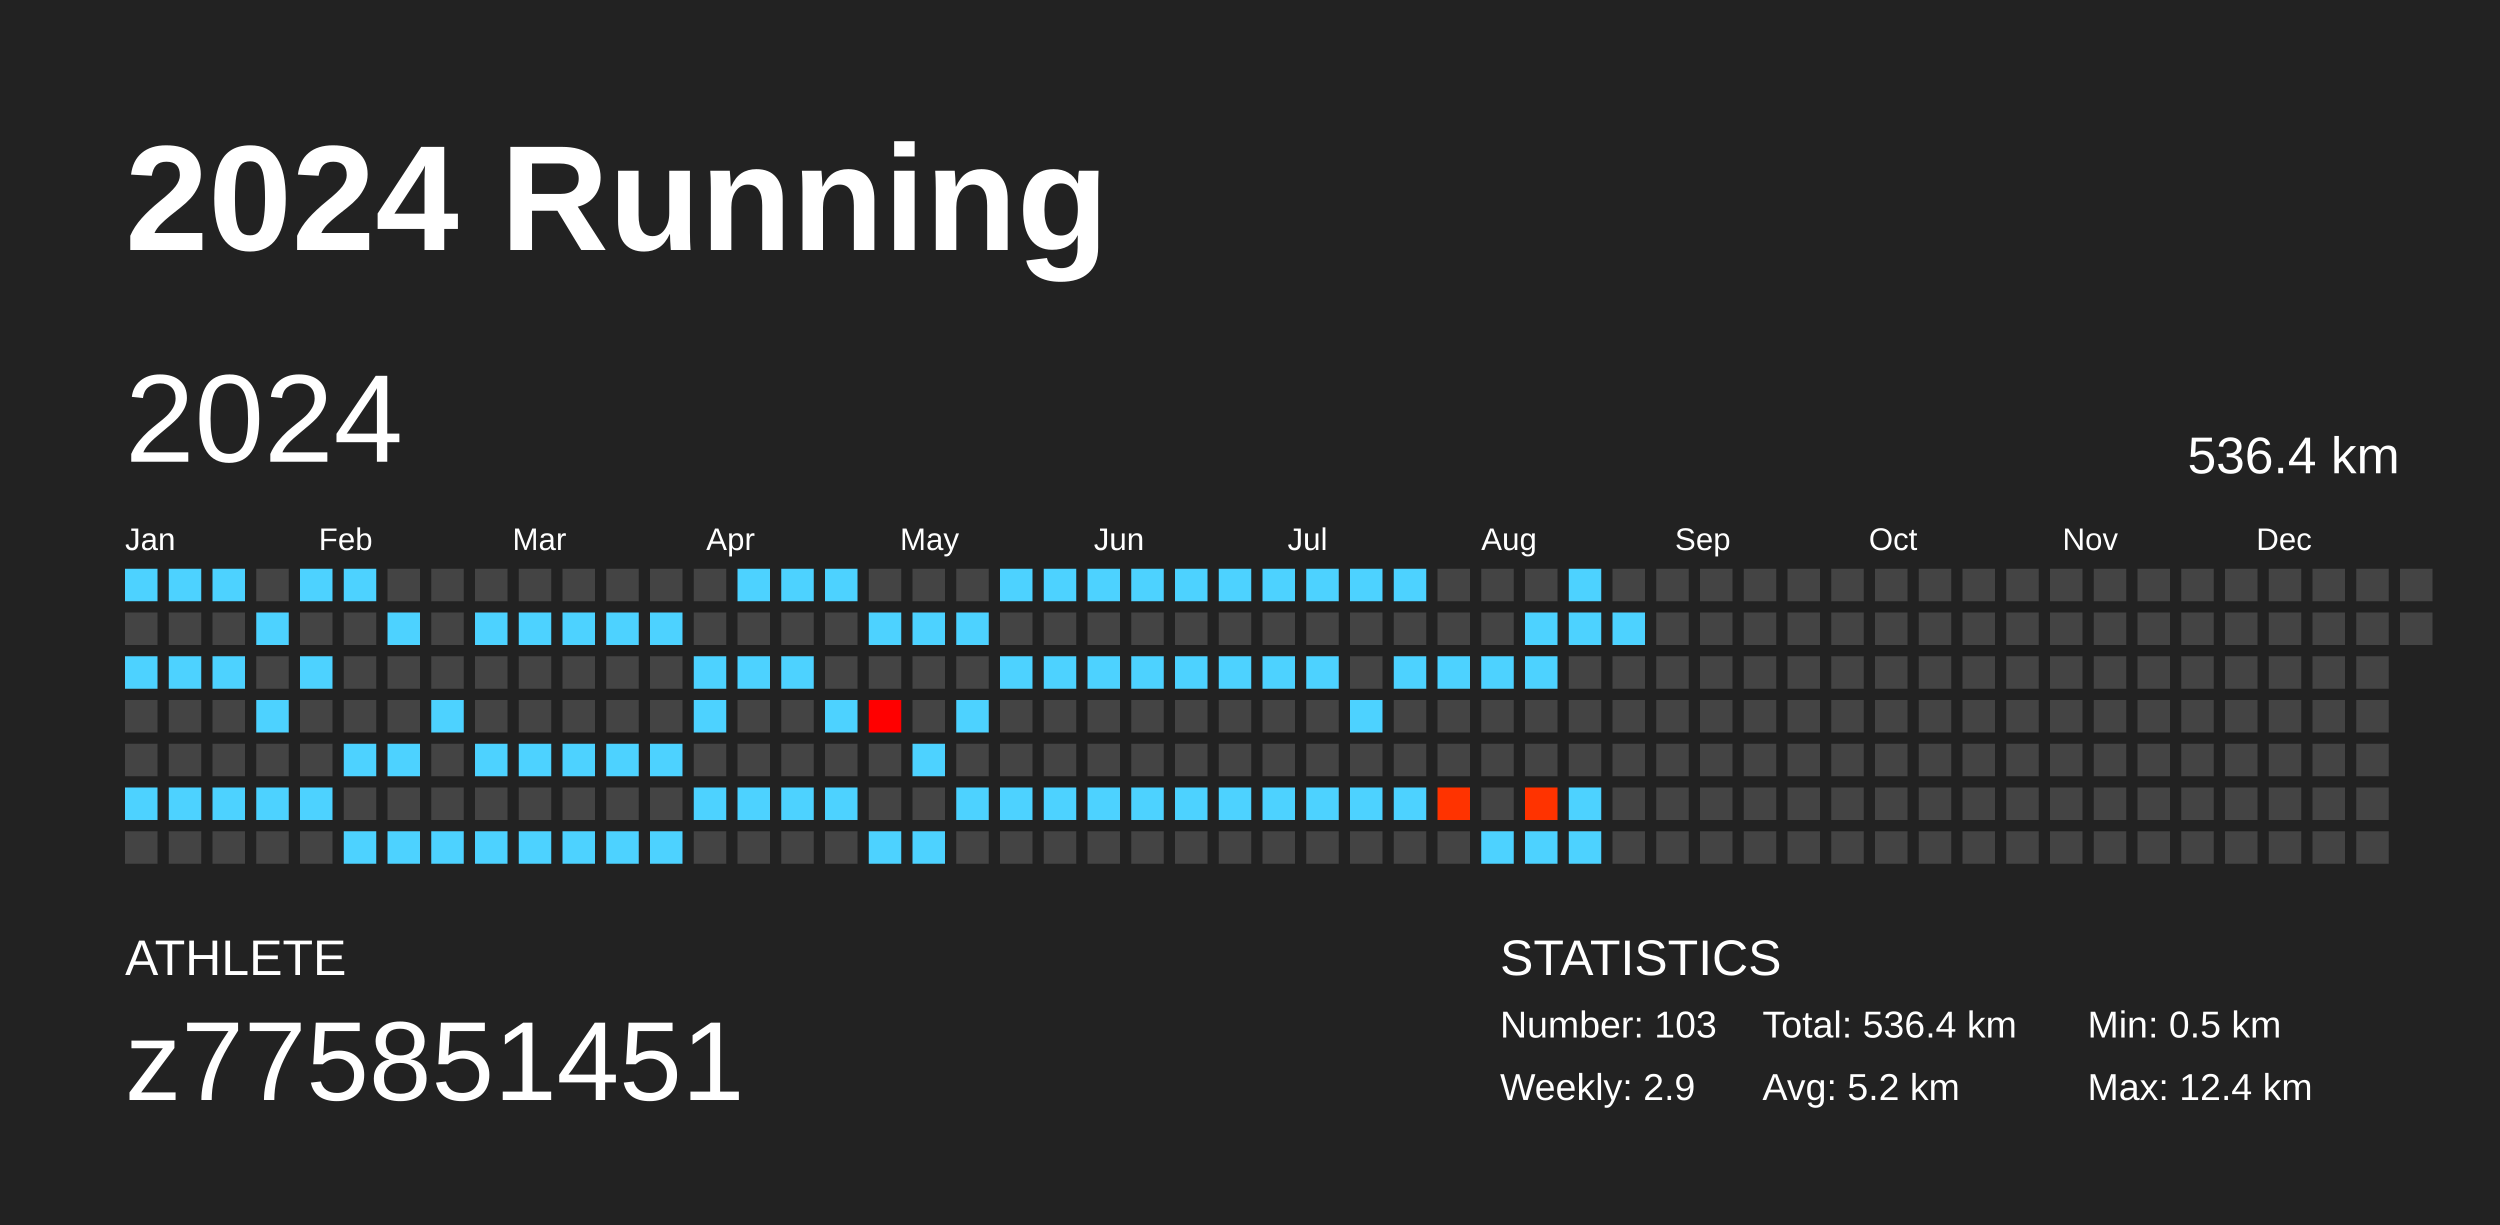
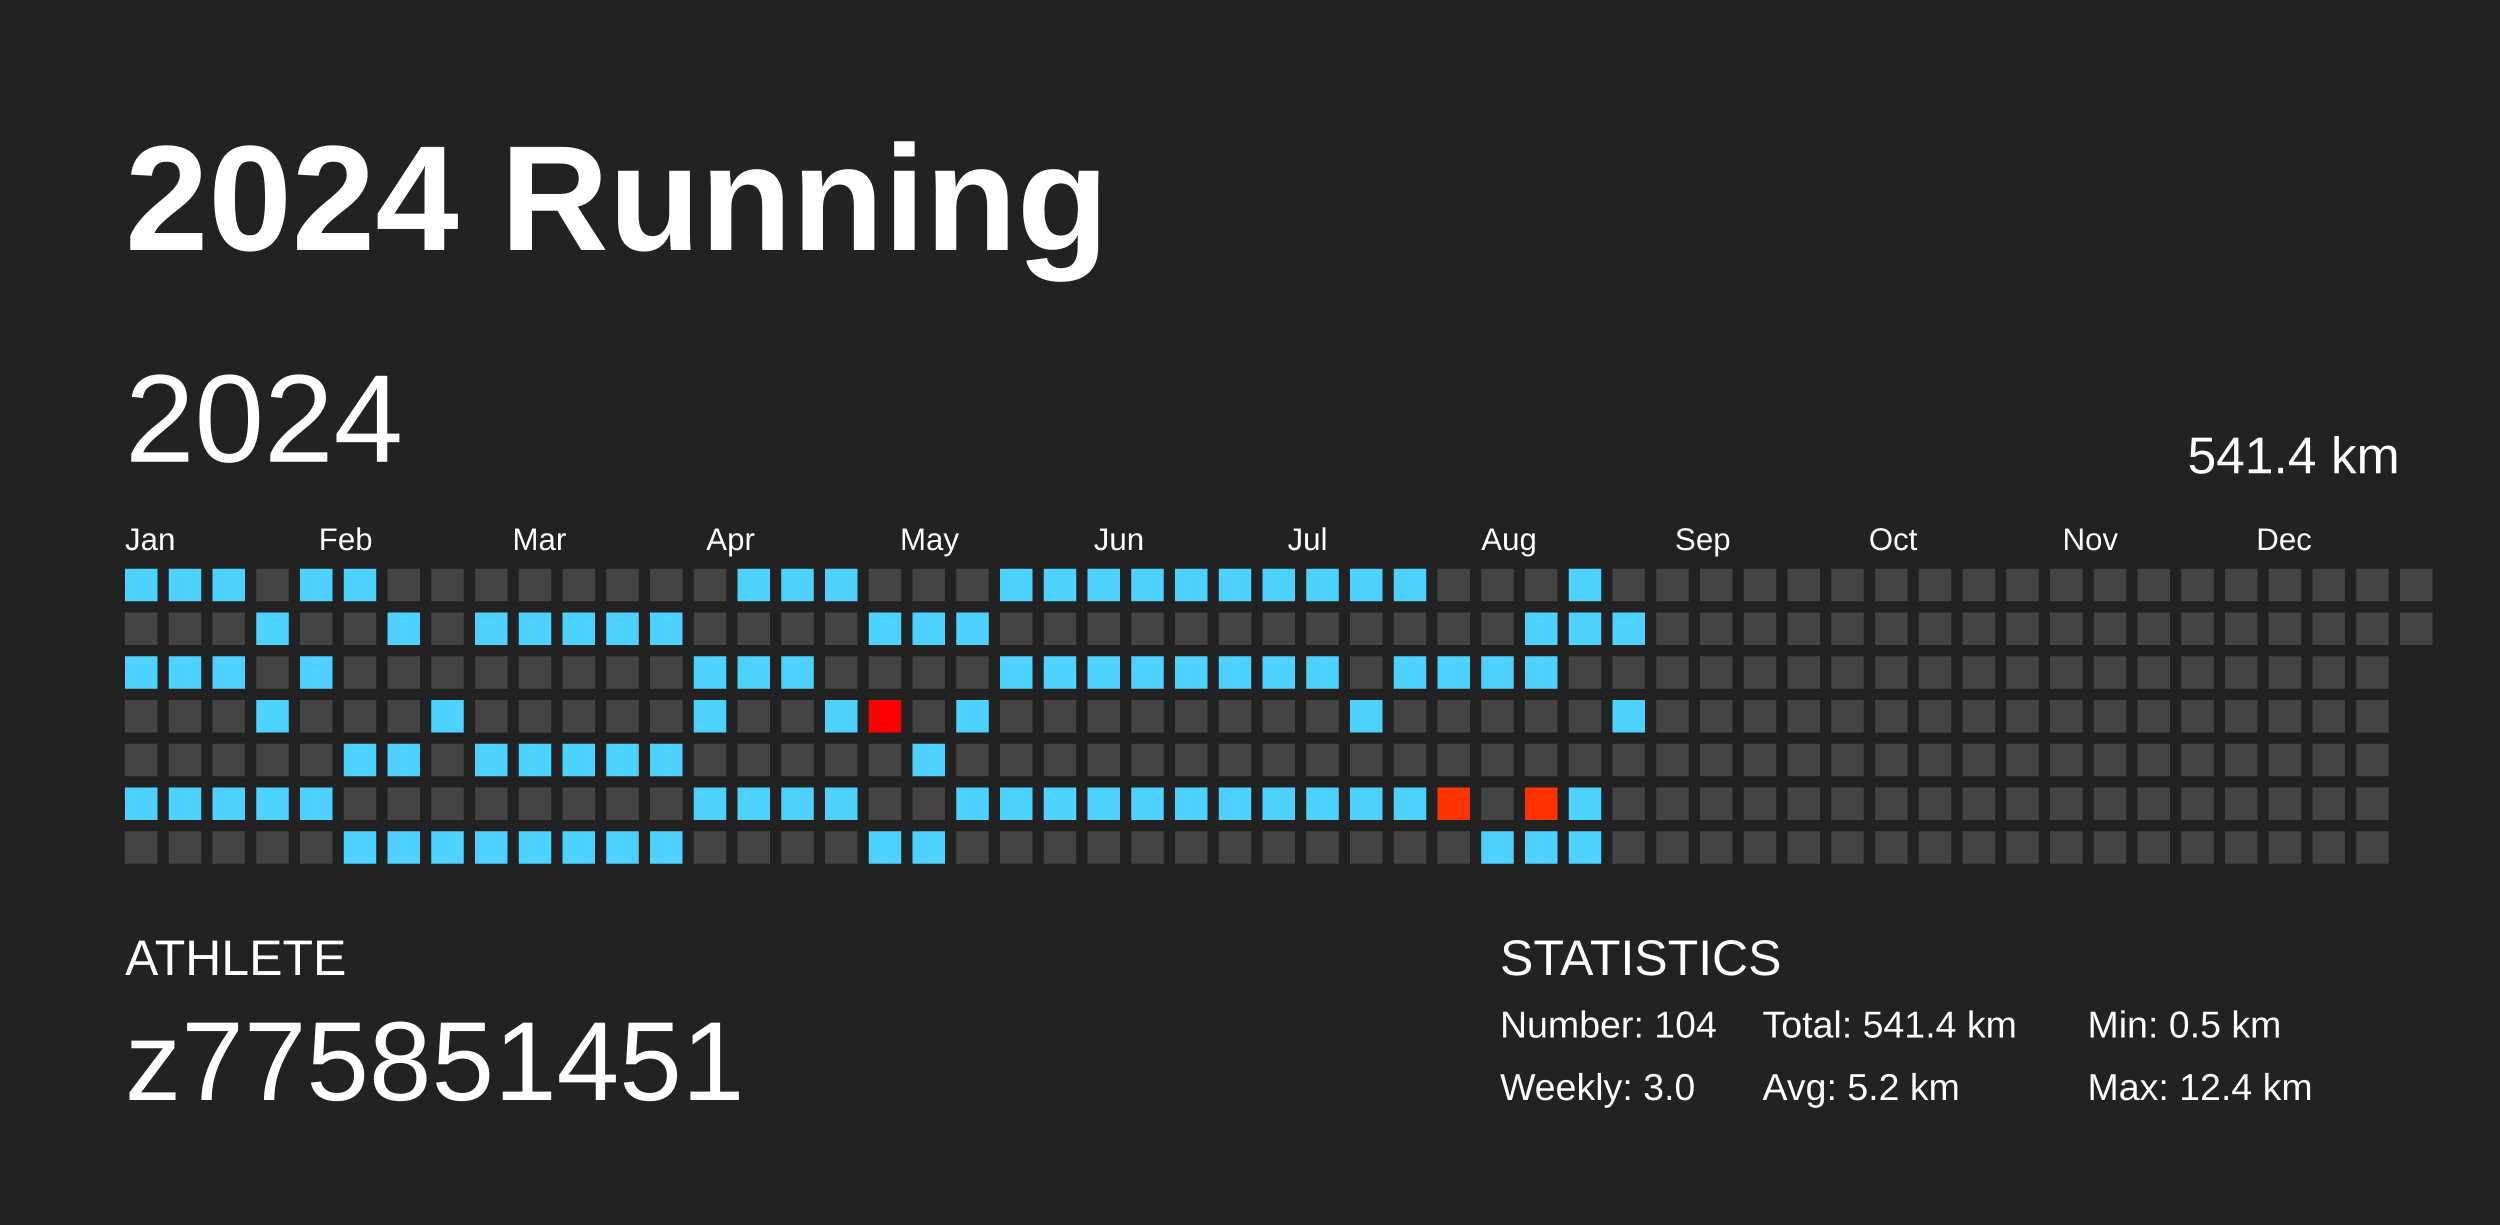
<svg xmlns="http://www.w3.org/2000/svg" baseProfile="full" height="98mm" version="1.1" viewBox="0,0,200,98" width="200mm">
  <defs />
  <rect fill="#222222" height="98" width="200" x="0" y="0" />
  <text fill="#FFFFFF" style="font-size:12px; font-family:Arial; font-weight:bold;" x="10" y="20">2024 Running</text>
  <text fill="#FFFFFF" style="font-size:4px; font-family:Arial" x="10" y="78">ATHLETE</text>
  <text fill="#FFFFFF" style="font-size:9px; font-family:Arial" x="10" y="88">z775851451</text>
  <text fill="#FFFFFF" style="font-size:4px; font-family:Arial" x="120" y="78">STATISTICS</text>
-   <text fill="#FFFFFF" style="font-size:3px; font-family:Arial" x="120" y="83">Number: 103</text>
-   <text fill="#FFFFFF" style="font-size:3px; font-family:Arial" x="120" y="88">Weekly: 2.9</text>
-   <text fill="#FFFFFF" style="font-size:3px; font-family:Arial" x="141" y="83">Total: 536.4 km</text>
+   <text fill="#FFFFFF" style="font-size:3px; font-family:Arial" x="120" y="83">Number: 104</text>
+   <text fill="#FFFFFF" style="font-size:3px; font-family:Arial" x="120" y="88">Weekly: 3.0</text>
+   <text fill="#FFFFFF" style="font-size:3px; font-family:Arial" x="141" y="83">Total: 541.4 km</text>
  <text fill="#FFFFFF" style="font-size:3px; font-family:Arial" x="141" y="88">Avg: 5.2 km</text>
  <text fill="#FFFFFF" style="font-size:3px; font-family:Arial" x="167" y="83">Min: 0.5 km</text>
  <text fill="#FFFFFF" style="font-size:3px; font-family:Arial" x="167" y="88">Max: 12.4 km</text>
  <text dominant-baseline="hanging" fill="#FFFFFF" style="font-size:10.0px; font-family:Arial;" x="10" y="30">2024</text>
-   <text dominant-baseline="hanging" fill="#FFFFFF" style="font-size:4.125px; font-family:Arial;" x="175" y="35">536.4 km</text>
+   <text dominant-baseline="hanging" fill="#FFFFFF" style="font-size:4.125px; font-family:Arial;" x="175" y="35">541.4 km</text>
  <text fill="#FFFFFF" style="font-size:2.5px; font-family:Arial" x="10.0" y="44">Jan</text>
  <text fill="#FFFFFF" style="font-size:2.5px; font-family:Arial" x="25.5" y="44">Feb</text>
  <text fill="#FFFFFF" style="font-size:2.5px; font-family:Arial" x="41.0" y="44">Mar</text>
  <text fill="#FFFFFF" style="font-size:2.5px; font-family:Arial" x="56.5" y="44">Apr</text>
  <text fill="#FFFFFF" style="font-size:2.5px; font-family:Arial" x="72.0" y="44">May</text>
  <text fill="#FFFFFF" style="font-size:2.5px; font-family:Arial" x="87.5" y="44">Jun</text>
  <text fill="#FFFFFF" style="font-size:2.5px; font-family:Arial" x="103.0" y="44">Jul</text>
  <text fill="#FFFFFF" style="font-size:2.5px; font-family:Arial" x="118.5" y="44">Aug</text>
  <text fill="#FFFFFF" style="font-size:2.5px; font-family:Arial" x="134.0" y="44">Sep</text>
  <text fill="#FFFFFF" style="font-size:2.5px; font-family:Arial" x="149.5" y="44">Oct</text>
  <text fill="#FFFFFF" style="font-size:2.5px; font-family:Arial" x="165.0" y="44">Nov</text>
  <text fill="#FFFFFF" style="font-size:2.5px; font-family:Arial" x="180.5" y="44">Dec</text>
  <rect fill="#4dd2ff" height="2.6" width="2.6" x="10.0" y="45.5" />
  <rect fill="#444444" height="2.6" width="2.6" x="10.0" y="49.0" />
  <rect fill="#4dd2ff" height="2.6" width="2.6" x="10.0" y="52.5" />
  <rect fill="#444444" height="2.6" width="2.6" x="10.0" y="56.0" />
  <rect fill="#444444" height="2.6" width="2.6" x="10.0" y="59.5" />
  <rect fill="#4dd2ff" height="2.6" width="2.6" x="10.0" y="63.0" />
  <rect fill="#444444" height="2.6" width="2.6" x="10.0" y="66.5" />
  <rect fill="#4dd2ff" height="2.6" width="2.6" x="13.5" y="45.5" />
  <rect fill="#444444" height="2.6" width="2.6" x="13.5" y="49.0" />
  <rect fill="#4dd2ff" height="2.6" width="2.6" x="13.5" y="52.5" />
  <rect fill="#444444" height="2.6" width="2.6" x="13.5" y="56.0" />
  <rect fill="#444444" height="2.6" width="2.6" x="13.5" y="59.5" />
  <rect fill="#4dd2ff" height="2.6" width="2.6" x="13.5" y="63.0" />
  <rect fill="#444444" height="2.6" width="2.6" x="13.5" y="66.5" />
  <rect fill="#4dd2ff" height="2.6" width="2.6" x="17.0" y="45.5" />
  <rect fill="#444444" height="2.6" width="2.6" x="17.0" y="49.0" />
  <rect fill="#4dd2ff" height="2.6" width="2.6" x="17.0" y="52.5" />
  <rect fill="#444444" height="2.6" width="2.6" x="17.0" y="56.0" />
  <rect fill="#444444" height="2.6" width="2.6" x="17.0" y="59.5" />
  <rect fill="#4dd2ff" height="2.6" width="2.6" x="17.0" y="63.0" />
  <rect fill="#444444" height="2.6" width="2.6" x="17.0" y="66.5" />
  <rect fill="#444444" height="2.6" width="2.6" x="20.5" y="45.5" />
  <rect fill="#4dd2ff" height="2.6" width="2.6" x="20.5" y="49.0" />
  <rect fill="#444444" height="2.6" width="2.6" x="20.5" y="52.5" />
  <rect fill="#4dd2ff" height="2.6" width="2.6" x="20.5" y="56.0" />
  <rect fill="#444444" height="2.6" width="2.6" x="20.5" y="59.5" />
  <rect fill="#4dd2ff" height="2.6" width="2.6" x="20.5" y="63.0" />
  <rect fill="#444444" height="2.6" width="2.6" x="20.5" y="66.5" />
  <rect fill="#4dd2ff" height="2.6" width="2.6" x="24.0" y="45.5" />
  <rect fill="#444444" height="2.6" width="2.6" x="24.0" y="49.0" />
  <rect fill="#4dd2ff" height="2.6" width="2.6" x="24.0" y="52.5" />
  <rect fill="#444444" height="2.6" width="2.6" x="24.0" y="56.0" />
  <rect fill="#444444" height="2.6" width="2.6" x="24.0" y="59.5" />
  <rect fill="#4dd2ff" height="2.6" width="2.6" x="24.0" y="63.0" />
  <rect fill="#444444" height="2.6" width="2.6" x="24.0" y="66.5" />
  <rect fill="#4dd2ff" height="2.6" width="2.6" x="27.5" y="45.5" />
  <rect fill="#444444" height="2.6" width="2.6" x="27.5" y="49.0" />
  <rect fill="#444444" height="2.6" width="2.6" x="27.5" y="52.5" />
  <rect fill="#444444" height="2.6" width="2.6" x="27.5" y="56.0" />
  <rect fill="#4dd2ff" height="2.6" width="2.6" x="27.5" y="59.5" />
  <rect fill="#444444" height="2.6" width="2.6" x="27.5" y="63.0" />
  <rect fill="#4dd2ff" height="2.6" width="2.6" x="27.5" y="66.5" />
  <rect fill="#444444" height="2.6" width="2.6" x="31.0" y="45.5" />
  <rect fill="#4dd2ff" height="2.6" width="2.6" x="31.0" y="49.0" />
  <rect fill="#444444" height="2.6" width="2.6" x="31.0" y="52.5" />
  <rect fill="#444444" height="2.6" width="2.6" x="31.0" y="56.0" />
  <rect fill="#4dd2ff" height="2.6" width="2.6" x="31.0" y="59.5" />
  <rect fill="#444444" height="2.6" width="2.6" x="31.0" y="63.0" />
  <rect fill="#4dd2ff" height="2.6" width="2.6" x="31.0" y="66.5" />
  <rect fill="#444444" height="2.6" width="2.6" x="34.5" y="45.5" />
  <rect fill="#444444" height="2.6" width="2.6" x="34.5" y="49.0" />
  <rect fill="#444444" height="2.6" width="2.6" x="34.5" y="52.5" />
  <rect fill="#4dd2ff" height="2.6" width="2.6" x="34.5" y="56.0" />
  <rect fill="#444444" height="2.6" width="2.6" x="34.5" y="59.5" />
  <rect fill="#444444" height="2.6" width="2.6" x="34.5" y="63.0" />
  <rect fill="#4dd2ff" height="2.6" width="2.6" x="34.5" y="66.5" />
  <rect fill="#444444" height="2.6" width="2.6" x="38.0" y="45.5" />
  <rect fill="#4dd2ff" height="2.6" width="2.6" x="38.0" y="49.0" />
  <rect fill="#444444" height="2.6" width="2.6" x="38.0" y="52.5" />
  <rect fill="#444444" height="2.6" width="2.6" x="38.0" y="56.0" />
  <rect fill="#4dd2ff" height="2.6" width="2.6" x="38.0" y="59.5" />
  <rect fill="#444444" height="2.6" width="2.6" x="38.0" y="63.0" />
  <rect fill="#4dd2ff" height="2.6" width="2.6" x="38.0" y="66.5" />
  <rect fill="#444444" height="2.6" width="2.6" x="41.5" y="45.5" />
  <rect fill="#4dd2ff" height="2.6" width="2.6" x="41.5" y="49.0" />
  <rect fill="#444444" height="2.6" width="2.6" x="41.5" y="52.5" />
  <rect fill="#444444" height="2.6" width="2.6" x="41.5" y="56.0" />
  <rect fill="#4dd2ff" height="2.6" width="2.6" x="41.5" y="59.5" />
  <rect fill="#444444" height="2.6" width="2.6" x="41.5" y="63.0" />
  <rect fill="#4dd2ff" height="2.6" width="2.6" x="41.5" y="66.5" />
  <rect fill="#444444" height="2.6" width="2.6" x="45.0" y="45.5" />
  <rect fill="#4dd2ff" height="2.6" width="2.6" x="45.0" y="49.0" />
  <rect fill="#444444" height="2.6" width="2.6" x="45.0" y="52.5" />
  <rect fill="#444444" height="2.6" width="2.6" x="45.0" y="56.0" />
  <rect fill="#4dd2ff" height="2.6" width="2.6" x="45.0" y="59.5" />
  <rect fill="#444444" height="2.6" width="2.6" x="45.0" y="63.0" />
  <rect fill="#4dd2ff" height="2.6" width="2.6" x="45.0" y="66.5" />
  <rect fill="#444444" height="2.6" width="2.6" x="48.5" y="45.5" />
  <rect fill="#4dd2ff" height="2.6" width="2.6" x="48.5" y="49.0" />
  <rect fill="#444444" height="2.6" width="2.6" x="48.5" y="52.5" />
  <rect fill="#444444" height="2.6" width="2.6" x="48.5" y="56.0" />
  <rect fill="#4dd2ff" height="2.6" width="2.6" x="48.5" y="59.5" />
  <rect fill="#444444" height="2.6" width="2.6" x="48.5" y="63.0" />
  <rect fill="#4dd2ff" height="2.6" width="2.6" x="48.5" y="66.5" />
  <rect fill="#444444" height="2.6" width="2.6" x="52.0" y="45.5" />
  <rect fill="#4dd2ff" height="2.6" width="2.6" x="52.0" y="49.0" />
  <rect fill="#444444" height="2.6" width="2.6" x="52.0" y="52.5" />
  <rect fill="#444444" height="2.6" width="2.6" x="52.0" y="56.0" />
  <rect fill="#4dd2ff" height="2.6" width="2.6" x="52.0" y="59.5" />
  <rect fill="#444444" height="2.6" width="2.6" x="52.0" y="63.0" />
  <rect fill="#4dd2ff" height="2.6" width="2.6" x="52.0" y="66.5" />
  <rect fill="#444444" height="2.6" width="2.6" x="55.5" y="45.5" />
  <rect fill="#444444" height="2.6" width="2.6" x="55.5" y="49.0" />
  <rect fill="#4dd2ff" height="2.6" width="2.6" x="55.5" y="52.5" />
  <rect fill="#4dd2ff" height="2.6" width="2.6" x="55.5" y="56.0" />
  <rect fill="#444444" height="2.6" width="2.6" x="55.5" y="59.5" />
  <rect fill="#4dd2ff" height="2.6" width="2.6" x="55.5" y="63.0" />
  <rect fill="#444444" height="2.6" width="2.6" x="55.5" y="66.5" />
  <rect fill="#4dd2ff" height="2.6" width="2.6" x="59.0" y="45.5" />
  <rect fill="#444444" height="2.6" width="2.6" x="59.0" y="49.0" />
  <rect fill="#4dd2ff" height="2.6" width="2.6" x="59.0" y="52.5" />
  <rect fill="#444444" height="2.6" width="2.6" x="59.0" y="56.0" />
  <rect fill="#444444" height="2.6" width="2.6" x="59.0" y="59.5" />
  <rect fill="#4dd2ff" height="2.6" width="2.6" x="59.0" y="63.0" />
  <rect fill="#444444" height="2.6" width="2.6" x="59.0" y="66.5" />
  <rect fill="#4dd2ff" height="2.6" width="2.6" x="62.5" y="45.5" />
  <rect fill="#444444" height="2.6" width="2.6" x="62.5" y="49.0" />
  <rect fill="#4dd2ff" height="2.6" width="2.6" x="62.5" y="52.5" />
  <rect fill="#444444" height="2.6" width="2.6" x="62.5" y="56.0" />
  <rect fill="#444444" height="2.6" width="2.6" x="62.5" y="59.5" />
  <rect fill="#4dd2ff" height="2.6" width="2.6" x="62.5" y="63.0" />
  <rect fill="#444444" height="2.6" width="2.6" x="62.5" y="66.5" />
  <rect fill="#4dd2ff" height="2.6" width="2.6" x="66.0" y="45.5" />
  <rect fill="#444444" height="2.6" width="2.6" x="66.0" y="49.0" />
  <rect fill="#444444" height="2.6" width="2.6" x="66.0" y="52.5" />
  <rect fill="#4dd2ff" height="2.6" width="2.6" x="66.0" y="56.0" />
  <rect fill="#444444" height="2.6" width="2.6" x="66.0" y="59.5" />
  <rect fill="#4dd2ff" height="2.6" width="2.6" x="66.0" y="63.0" />
  <rect fill="#444444" height="2.6" width="2.6" x="66.0" y="66.5" />
  <rect fill="#444444" height="2.6" width="2.6" x="69.5" y="45.5" />
  <rect fill="#4dd2ff" height="2.6" width="2.6" x="69.5" y="49.0" />
  <rect fill="#444444" height="2.6" width="2.6" x="69.5" y="52.5" />
  <rect fill="#ff0000" height="2.6" width="2.6" x="69.5" y="56.0" />
  <rect fill="#444444" height="2.6" width="2.6" x="69.5" y="59.5" />
  <rect fill="#444444" height="2.6" width="2.6" x="69.5" y="63.0" />
  <rect fill="#4dd2ff" height="2.6" width="2.6" x="69.5" y="66.5" />
  <rect fill="#444444" height="2.6" width="2.6" x="73.0" y="45.5" />
  <rect fill="#4dd2ff" height="2.6" width="2.6" x="73.0" y="49.0" />
  <rect fill="#444444" height="2.6" width="2.6" x="73.0" y="52.5" />
  <rect fill="#444444" height="2.6" width="2.6" x="73.0" y="56.0" />
  <rect fill="#4dd2ff" height="2.6" width="2.6" x="73.0" y="59.5" />
  <rect fill="#444444" height="2.6" width="2.6" x="73.0" y="63.0" />
  <rect fill="#4dd2ff" height="2.6" width="2.6" x="73.0" y="66.5" />
  <rect fill="#444444" height="2.6" width="2.6" x="76.5" y="45.5" />
  <rect fill="#4dd2ff" height="2.6" width="2.6" x="76.5" y="49.0" />
  <rect fill="#444444" height="2.6" width="2.6" x="76.5" y="52.5" />
  <rect fill="#4dd2ff" height="2.6" width="2.6" x="76.5" y="56.0" />
  <rect fill="#444444" height="2.6" width="2.6" x="76.5" y="59.5" />
  <rect fill="#4dd2ff" height="2.6" width="2.6" x="76.5" y="63.0" />
  <rect fill="#444444" height="2.6" width="2.6" x="76.5" y="66.5" />
  <rect fill="#4dd2ff" height="2.6" width="2.6" x="80.0" y="45.5" />
  <rect fill="#444444" height="2.6" width="2.6" x="80.0" y="49.0" />
  <rect fill="#4dd2ff" height="2.6" width="2.6" x="80.0" y="52.5" />
  <rect fill="#444444" height="2.6" width="2.6" x="80.0" y="56.0" />
  <rect fill="#444444" height="2.6" width="2.6" x="80.0" y="59.5" />
  <rect fill="#4dd2ff" height="2.6" width="2.6" x="80.0" y="63.0" />
  <rect fill="#444444" height="2.6" width="2.6" x="80.0" y="66.5" />
  <rect fill="#4dd2ff" height="2.6" width="2.6" x="83.5" y="45.5" />
  <rect fill="#444444" height="2.6" width="2.6" x="83.5" y="49.0" />
  <rect fill="#4dd2ff" height="2.6" width="2.6" x="83.5" y="52.5" />
  <rect fill="#444444" height="2.6" width="2.6" x="83.5" y="56.0" />
  <rect fill="#444444" height="2.6" width="2.6" x="83.5" y="59.5" />
  <rect fill="#4dd2ff" height="2.6" width="2.6" x="83.5" y="63.0" />
  <rect fill="#444444" height="2.6" width="2.6" x="83.5" y="66.5" />
  <rect fill="#4dd2ff" height="2.6" width="2.6" x="87.0" y="45.5" />
  <rect fill="#444444" height="2.6" width="2.6" x="87.0" y="49.0" />
  <rect fill="#4dd2ff" height="2.6" width="2.6" x="87.0" y="52.5" />
  <rect fill="#444444" height="2.6" width="2.6" x="87.0" y="56.0" />
  <rect fill="#444444" height="2.6" width="2.6" x="87.0" y="59.5" />
  <rect fill="#4dd2ff" height="2.6" width="2.6" x="87.0" y="63.0" />
  <rect fill="#444444" height="2.6" width="2.6" x="87.0" y="66.5" />
  <rect fill="#4dd2ff" height="2.6" width="2.6" x="90.5" y="45.5" />
  <rect fill="#444444" height="2.6" width="2.6" x="90.5" y="49.0" />
  <rect fill="#4dd2ff" height="2.6" width="2.6" x="90.5" y="52.5" />
  <rect fill="#444444" height="2.6" width="2.6" x="90.5" y="56.0" />
  <rect fill="#444444" height="2.6" width="2.6" x="90.5" y="59.5" />
  <rect fill="#4dd2ff" height="2.6" width="2.6" x="90.5" y="63.0" />
  <rect fill="#444444" height="2.6" width="2.6" x="90.5" y="66.5" />
  <rect fill="#4dd2ff" height="2.6" width="2.6" x="94.0" y="45.5" />
  <rect fill="#444444" height="2.6" width="2.6" x="94.0" y="49.0" />
  <rect fill="#4dd2ff" height="2.6" width="2.6" x="94.0" y="52.5" />
  <rect fill="#444444" height="2.6" width="2.6" x="94.0" y="56.0" />
  <rect fill="#444444" height="2.6" width="2.6" x="94.0" y="59.5" />
  <rect fill="#4dd2ff" height="2.6" width="2.6" x="94.0" y="63.0" />
  <rect fill="#444444" height="2.6" width="2.6" x="94.0" y="66.5" />
  <rect fill="#4dd2ff" height="2.6" width="2.6" x="97.5" y="45.5" />
  <rect fill="#444444" height="2.6" width="2.6" x="97.5" y="49.0" />
  <rect fill="#4dd2ff" height="2.6" width="2.6" x="97.5" y="52.5" />
  <rect fill="#444444" height="2.6" width="2.6" x="97.5" y="56.0" />
  <rect fill="#444444" height="2.6" width="2.6" x="97.5" y="59.5" />
  <rect fill="#4dd2ff" height="2.6" width="2.6" x="97.5" y="63.0" />
  <rect fill="#444444" height="2.6" width="2.6" x="97.5" y="66.5" />
  <rect fill="#4dd2ff" height="2.6" width="2.6" x="101.0" y="45.5" />
  <rect fill="#444444" height="2.6" width="2.6" x="101.0" y="49.0" />
  <rect fill="#4dd2ff" height="2.6" width="2.6" x="101.0" y="52.5" />
  <rect fill="#444444" height="2.6" width="2.6" x="101.0" y="56.0" />
  <rect fill="#444444" height="2.6" width="2.6" x="101.0" y="59.5" />
  <rect fill="#4dd2ff" height="2.6" width="2.6" x="101.0" y="63.0" />
  <rect fill="#444444" height="2.6" width="2.6" x="101.0" y="66.5" />
  <rect fill="#4dd2ff" height="2.6" width="2.6" x="104.5" y="45.5" />
  <rect fill="#444444" height="2.6" width="2.6" x="104.5" y="49.0" />
  <rect fill="#4dd2ff" height="2.6" width="2.6" x="104.5" y="52.5" />
  <rect fill="#444444" height="2.6" width="2.6" x="104.5" y="56.0" />
  <rect fill="#444444" height="2.6" width="2.6" x="104.5" y="59.5" />
  <rect fill="#4dd2ff" height="2.6" width="2.6" x="104.5" y="63.0" />
  <rect fill="#444444" height="2.6" width="2.6" x="104.5" y="66.5" />
  <rect fill="#4dd2ff" height="2.6" width="2.6" x="108.0" y="45.5" />
  <rect fill="#444444" height="2.6" width="2.6" x="108.0" y="49.0" />
  <rect fill="#444444" height="2.6" width="2.6" x="108.0" y="52.5" />
  <rect fill="#4dd2ff" height="2.6" width="2.6" x="108.0" y="56.0" />
  <rect fill="#444444" height="2.6" width="2.6" x="108.0" y="59.5" />
  <rect fill="#4dd2ff" height="2.6" width="2.6" x="108.0" y="63.0" />
  <rect fill="#444444" height="2.6" width="2.6" x="108.0" y="66.5" />
  <rect fill="#4dd2ff" height="2.6" width="2.6" x="111.5" y="45.5" />
  <rect fill="#444444" height="2.6" width="2.6" x="111.5" y="49.0" />
  <rect fill="#4dd2ff" height="2.6" width="2.6" x="111.5" y="52.5" />
  <rect fill="#444444" height="2.6" width="2.6" x="111.5" y="56.0" />
  <rect fill="#444444" height="2.6" width="2.6" x="111.5" y="59.5" />
  <rect fill="#4dd2ff" height="2.6" width="2.6" x="111.5" y="63.0" />
  <rect fill="#444444" height="2.6" width="2.6" x="111.5" y="66.5" />
  <rect fill="#444444" height="2.6" width="2.6" x="115.0" y="45.5" />
  <rect fill="#444444" height="2.6" width="2.6" x="115.0" y="49.0" />
  <rect fill="#4dd2ff" height="2.6" width="2.6" x="115.0" y="52.5" />
  <rect fill="#444444" height="2.6" width="2.6" x="115.0" y="56.0" />
  <rect fill="#444444" height="2.6" width="2.6" x="115.0" y="59.5" />
  <rect fill="#ff3300" height="2.6" width="2.6" x="115.0" y="63.0" />
  <rect fill="#444444" height="2.6" width="2.6" x="115.0" y="66.5" />
  <rect fill="#444444" height="2.6" width="2.6" x="118.5" y="45.5" />
  <rect fill="#444444" height="2.6" width="2.6" x="118.5" y="49.0" />
  <rect fill="#4dd2ff" height="2.6" width="2.6" x="118.5" y="52.5" />
  <rect fill="#444444" height="2.6" width="2.6" x="118.5" y="56.0" />
  <rect fill="#444444" height="2.6" width="2.6" x="118.5" y="59.5" />
  <rect fill="#444444" height="2.6" width="2.6" x="118.5" y="63.0" />
  <rect fill="#4dd2ff" height="2.6" width="2.6" x="118.5" y="66.5" />
  <rect fill="#444444" height="2.6" width="2.6" x="122.0" y="45.5" />
  <rect fill="#4dd2ff" height="2.6" width="2.6" x="122.0" y="49.0" />
  <rect fill="#4dd2ff" height="2.6" width="2.6" x="122.0" y="52.5" />
  <rect fill="#444444" height="2.6" width="2.6" x="122.0" y="56.0" />
  <rect fill="#444444" height="2.6" width="2.6" x="122.0" y="59.5" />
  <rect fill="#ff3300" height="2.6" width="2.6" x="122.0" y="63.0" />
  <rect fill="#4dd2ff" height="2.6" width="2.6" x="122.0" y="66.5" />
  <rect fill="#4dd2ff" height="2.6" width="2.6" x="125.5" y="45.5" />
  <rect fill="#4dd2ff" height="2.6" width="2.6" x="125.5" y="49.0" />
  <rect fill="#444444" height="2.6" width="2.6" x="125.5" y="52.5" />
  <rect fill="#444444" height="2.6" width="2.6" x="125.5" y="56.0" />
  <rect fill="#444444" height="2.6" width="2.6" x="125.5" y="59.5" />
  <rect fill="#4dd2ff" height="2.6" width="2.6" x="125.5" y="63.0" />
  <rect fill="#4dd2ff" height="2.6" width="2.6" x="125.5" y="66.5" />
  <rect fill="#444444" height="2.6" width="2.6" x="129.0" y="45.5" />
  <rect fill="#4dd2ff" height="2.6" width="2.6" x="129.0" y="49.0" />
  <rect fill="#444444" height="2.6" width="2.6" x="129.0" y="52.5" />
-   <rect fill="#444444" height="2.6" width="2.6" x="129.0" y="56.0" />
+   <rect fill="#4dd2ff" height="2.6" width="2.6" x="129.0" y="56.0" />
  <rect fill="#444444" height="2.6" width="2.6" x="129.0" y="59.5" />
  <rect fill="#444444" height="2.6" width="2.6" x="129.0" y="63.0" />
  <rect fill="#444444" height="2.6" width="2.6" x="129.0" y="66.5" />
  <rect fill="#444444" height="2.6" width="2.6" x="132.5" y="45.5" />
  <rect fill="#444444" height="2.6" width="2.6" x="132.5" y="49.0" />
  <rect fill="#444444" height="2.6" width="2.6" x="132.5" y="52.5" />
  <rect fill="#444444" height="2.6" width="2.6" x="132.5" y="56.0" />
  <rect fill="#444444" height="2.6" width="2.6" x="132.5" y="59.5" />
  <rect fill="#444444" height="2.6" width="2.6" x="132.5" y="63.0" />
  <rect fill="#444444" height="2.6" width="2.6" x="132.5" y="66.5" />
  <rect fill="#444444" height="2.6" width="2.6" x="136.0" y="45.5" />
  <rect fill="#444444" height="2.6" width="2.6" x="136.0" y="49.0" />
  <rect fill="#444444" height="2.6" width="2.6" x="136.0" y="52.5" />
  <rect fill="#444444" height="2.6" width="2.6" x="136.0" y="56.0" />
  <rect fill="#444444" height="2.6" width="2.6" x="136.0" y="59.5" />
  <rect fill="#444444" height="2.6" width="2.6" x="136.0" y="63.0" />
  <rect fill="#444444" height="2.6" width="2.6" x="136.0" y="66.5" />
  <rect fill="#444444" height="2.6" width="2.6" x="139.5" y="45.5" />
  <rect fill="#444444" height="2.6" width="2.6" x="139.5" y="49.0" />
  <rect fill="#444444" height="2.6" width="2.6" x="139.5" y="52.5" />
  <rect fill="#444444" height="2.6" width="2.6" x="139.5" y="56.0" />
  <rect fill="#444444" height="2.6" width="2.6" x="139.5" y="59.5" />
  <rect fill="#444444" height="2.6" width="2.6" x="139.5" y="63.0" />
  <rect fill="#444444" height="2.6" width="2.6" x="139.5" y="66.5" />
  <rect fill="#444444" height="2.6" width="2.6" x="143.0" y="45.5" />
  <rect fill="#444444" height="2.6" width="2.6" x="143.0" y="49.0" />
  <rect fill="#444444" height="2.6" width="2.6" x="143.0" y="52.5" />
  <rect fill="#444444" height="2.6" width="2.6" x="143.0" y="56.0" />
  <rect fill="#444444" height="2.6" width="2.6" x="143.0" y="59.5" />
  <rect fill="#444444" height="2.6" width="2.6" x="143.0" y="63.0" />
  <rect fill="#444444" height="2.6" width="2.6" x="143.0" y="66.5" />
  <rect fill="#444444" height="2.6" width="2.6" x="146.5" y="45.5" />
  <rect fill="#444444" height="2.6" width="2.6" x="146.5" y="49.0" />
  <rect fill="#444444" height="2.6" width="2.6" x="146.5" y="52.5" />
  <rect fill="#444444" height="2.6" width="2.6" x="146.5" y="56.0" />
  <rect fill="#444444" height="2.6" width="2.6" x="146.5" y="59.5" />
  <rect fill="#444444" height="2.6" width="2.6" x="146.5" y="63.0" />
  <rect fill="#444444" height="2.6" width="2.6" x="146.5" y="66.5" />
  <rect fill="#444444" height="2.6" width="2.6" x="150.0" y="45.5" />
  <rect fill="#444444" height="2.6" width="2.6" x="150.0" y="49.0" />
  <rect fill="#444444" height="2.6" width="2.6" x="150.0" y="52.5" />
  <rect fill="#444444" height="2.6" width="2.6" x="150.0" y="56.0" />
  <rect fill="#444444" height="2.6" width="2.6" x="150.0" y="59.5" />
  <rect fill="#444444" height="2.6" width="2.6" x="150.0" y="63.0" />
  <rect fill="#444444" height="2.6" width="2.6" x="150.0" y="66.5" />
  <rect fill="#444444" height="2.6" width="2.6" x="153.5" y="45.5" />
  <rect fill="#444444" height="2.6" width="2.6" x="153.5" y="49.0" />
  <rect fill="#444444" height="2.6" width="2.6" x="153.5" y="52.5" />
  <rect fill="#444444" height="2.6" width="2.6" x="153.5" y="56.0" />
  <rect fill="#444444" height="2.6" width="2.6" x="153.5" y="59.5" />
  <rect fill="#444444" height="2.6" width="2.6" x="153.5" y="63.0" />
  <rect fill="#444444" height="2.6" width="2.6" x="153.5" y="66.5" />
  <rect fill="#444444" height="2.6" width="2.6" x="157.0" y="45.5" />
  <rect fill="#444444" height="2.6" width="2.6" x="157.0" y="49.0" />
  <rect fill="#444444" height="2.6" width="2.6" x="157.0" y="52.5" />
  <rect fill="#444444" height="2.6" width="2.6" x="157.0" y="56.0" />
  <rect fill="#444444" height="2.6" width="2.6" x="157.0" y="59.5" />
  <rect fill="#444444" height="2.6" width="2.6" x="157.0" y="63.0" />
  <rect fill="#444444" height="2.6" width="2.6" x="157.0" y="66.5" />
  <rect fill="#444444" height="2.6" width="2.6" x="160.5" y="45.5" />
  <rect fill="#444444" height="2.6" width="2.6" x="160.5" y="49.0" />
  <rect fill="#444444" height="2.6" width="2.6" x="160.5" y="52.5" />
  <rect fill="#444444" height="2.6" width="2.6" x="160.5" y="56.0" />
  <rect fill="#444444" height="2.6" width="2.6" x="160.5" y="59.5" />
  <rect fill="#444444" height="2.6" width="2.6" x="160.5" y="63.0" />
  <rect fill="#444444" height="2.6" width="2.6" x="160.5" y="66.5" />
  <rect fill="#444444" height="2.6" width="2.6" x="164.0" y="45.5" />
  <rect fill="#444444" height="2.6" width="2.6" x="164.0" y="49.0" />
  <rect fill="#444444" height="2.6" width="2.6" x="164.0" y="52.5" />
  <rect fill="#444444" height="2.6" width="2.6" x="164.0" y="56.0" />
  <rect fill="#444444" height="2.6" width="2.6" x="164.0" y="59.5" />
  <rect fill="#444444" height="2.6" width="2.6" x="164.0" y="63.0" />
  <rect fill="#444444" height="2.6" width="2.6" x="164.0" y="66.5" />
  <rect fill="#444444" height="2.6" width="2.6" x="167.5" y="45.5" />
  <rect fill="#444444" height="2.6" width="2.6" x="167.5" y="49.0" />
  <rect fill="#444444" height="2.6" width="2.6" x="167.5" y="52.5" />
  <rect fill="#444444" height="2.6" width="2.6" x="167.5" y="56.0" />
  <rect fill="#444444" height="2.6" width="2.6" x="167.5" y="59.5" />
  <rect fill="#444444" height="2.6" width="2.6" x="167.5" y="63.0" />
  <rect fill="#444444" height="2.6" width="2.6" x="167.5" y="66.5" />
  <rect fill="#444444" height="2.6" width="2.6" x="171.0" y="45.5" />
  <rect fill="#444444" height="2.6" width="2.6" x="171.0" y="49.0" />
  <rect fill="#444444" height="2.6" width="2.6" x="171.0" y="52.5" />
  <rect fill="#444444" height="2.6" width="2.6" x="171.0" y="56.0" />
  <rect fill="#444444" height="2.6" width="2.6" x="171.0" y="59.5" />
  <rect fill="#444444" height="2.6" width="2.6" x="171.0" y="63.0" />
  <rect fill="#444444" height="2.6" width="2.6" x="171.0" y="66.5" />
  <rect fill="#444444" height="2.6" width="2.6" x="174.5" y="45.5" />
  <rect fill="#444444" height="2.6" width="2.6" x="174.5" y="49.0" />
  <rect fill="#444444" height="2.6" width="2.6" x="174.5" y="52.5" />
  <rect fill="#444444" height="2.6" width="2.6" x="174.5" y="56.0" />
  <rect fill="#444444" height="2.6" width="2.6" x="174.5" y="59.5" />
  <rect fill="#444444" height="2.6" width="2.6" x="174.5" y="63.0" />
  <rect fill="#444444" height="2.6" width="2.6" x="174.5" y="66.5" />
  <rect fill="#444444" height="2.6" width="2.6" x="178.0" y="45.5" />
  <rect fill="#444444" height="2.6" width="2.6" x="178.0" y="49.0" />
  <rect fill="#444444" height="2.6" width="2.6" x="178.0" y="52.5" />
  <rect fill="#444444" height="2.6" width="2.6" x="178.0" y="56.0" />
  <rect fill="#444444" height="2.6" width="2.6" x="178.0" y="59.5" />
  <rect fill="#444444" height="2.6" width="2.6" x="178.0" y="63.0" />
  <rect fill="#444444" height="2.6" width="2.6" x="178.0" y="66.5" />
  <rect fill="#444444" height="2.6" width="2.6" x="181.5" y="45.5" />
  <rect fill="#444444" height="2.6" width="2.6" x="181.5" y="49.0" />
  <rect fill="#444444" height="2.6" width="2.6" x="181.5" y="52.5" />
  <rect fill="#444444" height="2.6" width="2.6" x="181.5" y="56.0" />
  <rect fill="#444444" height="2.6" width="2.6" x="181.5" y="59.5" />
  <rect fill="#444444" height="2.6" width="2.6" x="181.5" y="63.0" />
  <rect fill="#444444" height="2.6" width="2.6" x="181.5" y="66.5" />
  <rect fill="#444444" height="2.6" width="2.6" x="185.0" y="45.5" />
  <rect fill="#444444" height="2.6" width="2.6" x="185.0" y="49.0" />
  <rect fill="#444444" height="2.6" width="2.6" x="185.0" y="52.5" />
  <rect fill="#444444" height="2.6" width="2.6" x="185.0" y="56.0" />
  <rect fill="#444444" height="2.6" width="2.6" x="185.0" y="59.5" />
  <rect fill="#444444" height="2.6" width="2.6" x="185.0" y="63.0" />
  <rect fill="#444444" height="2.6" width="2.6" x="185.0" y="66.5" />
  <rect fill="#444444" height="2.6" width="2.6" x="188.5" y="45.5" />
  <rect fill="#444444" height="2.6" width="2.6" x="188.5" y="49.0" />
  <rect fill="#444444" height="2.6" width="2.6" x="188.5" y="52.5" />
  <rect fill="#444444" height="2.6" width="2.6" x="188.5" y="56.0" />
  <rect fill="#444444" height="2.6" width="2.6" x="188.5" y="59.5" />
  <rect fill="#444444" height="2.6" width="2.6" x="188.5" y="63.0" />
  <rect fill="#444444" height="2.6" width="2.6" x="188.5" y="66.5" />
  <rect fill="#444444" height="2.6" width="2.6" x="192.0" y="45.5" />
  <rect fill="#444444" height="2.6" width="2.6" x="192.0" y="49.0" />
</svg>
